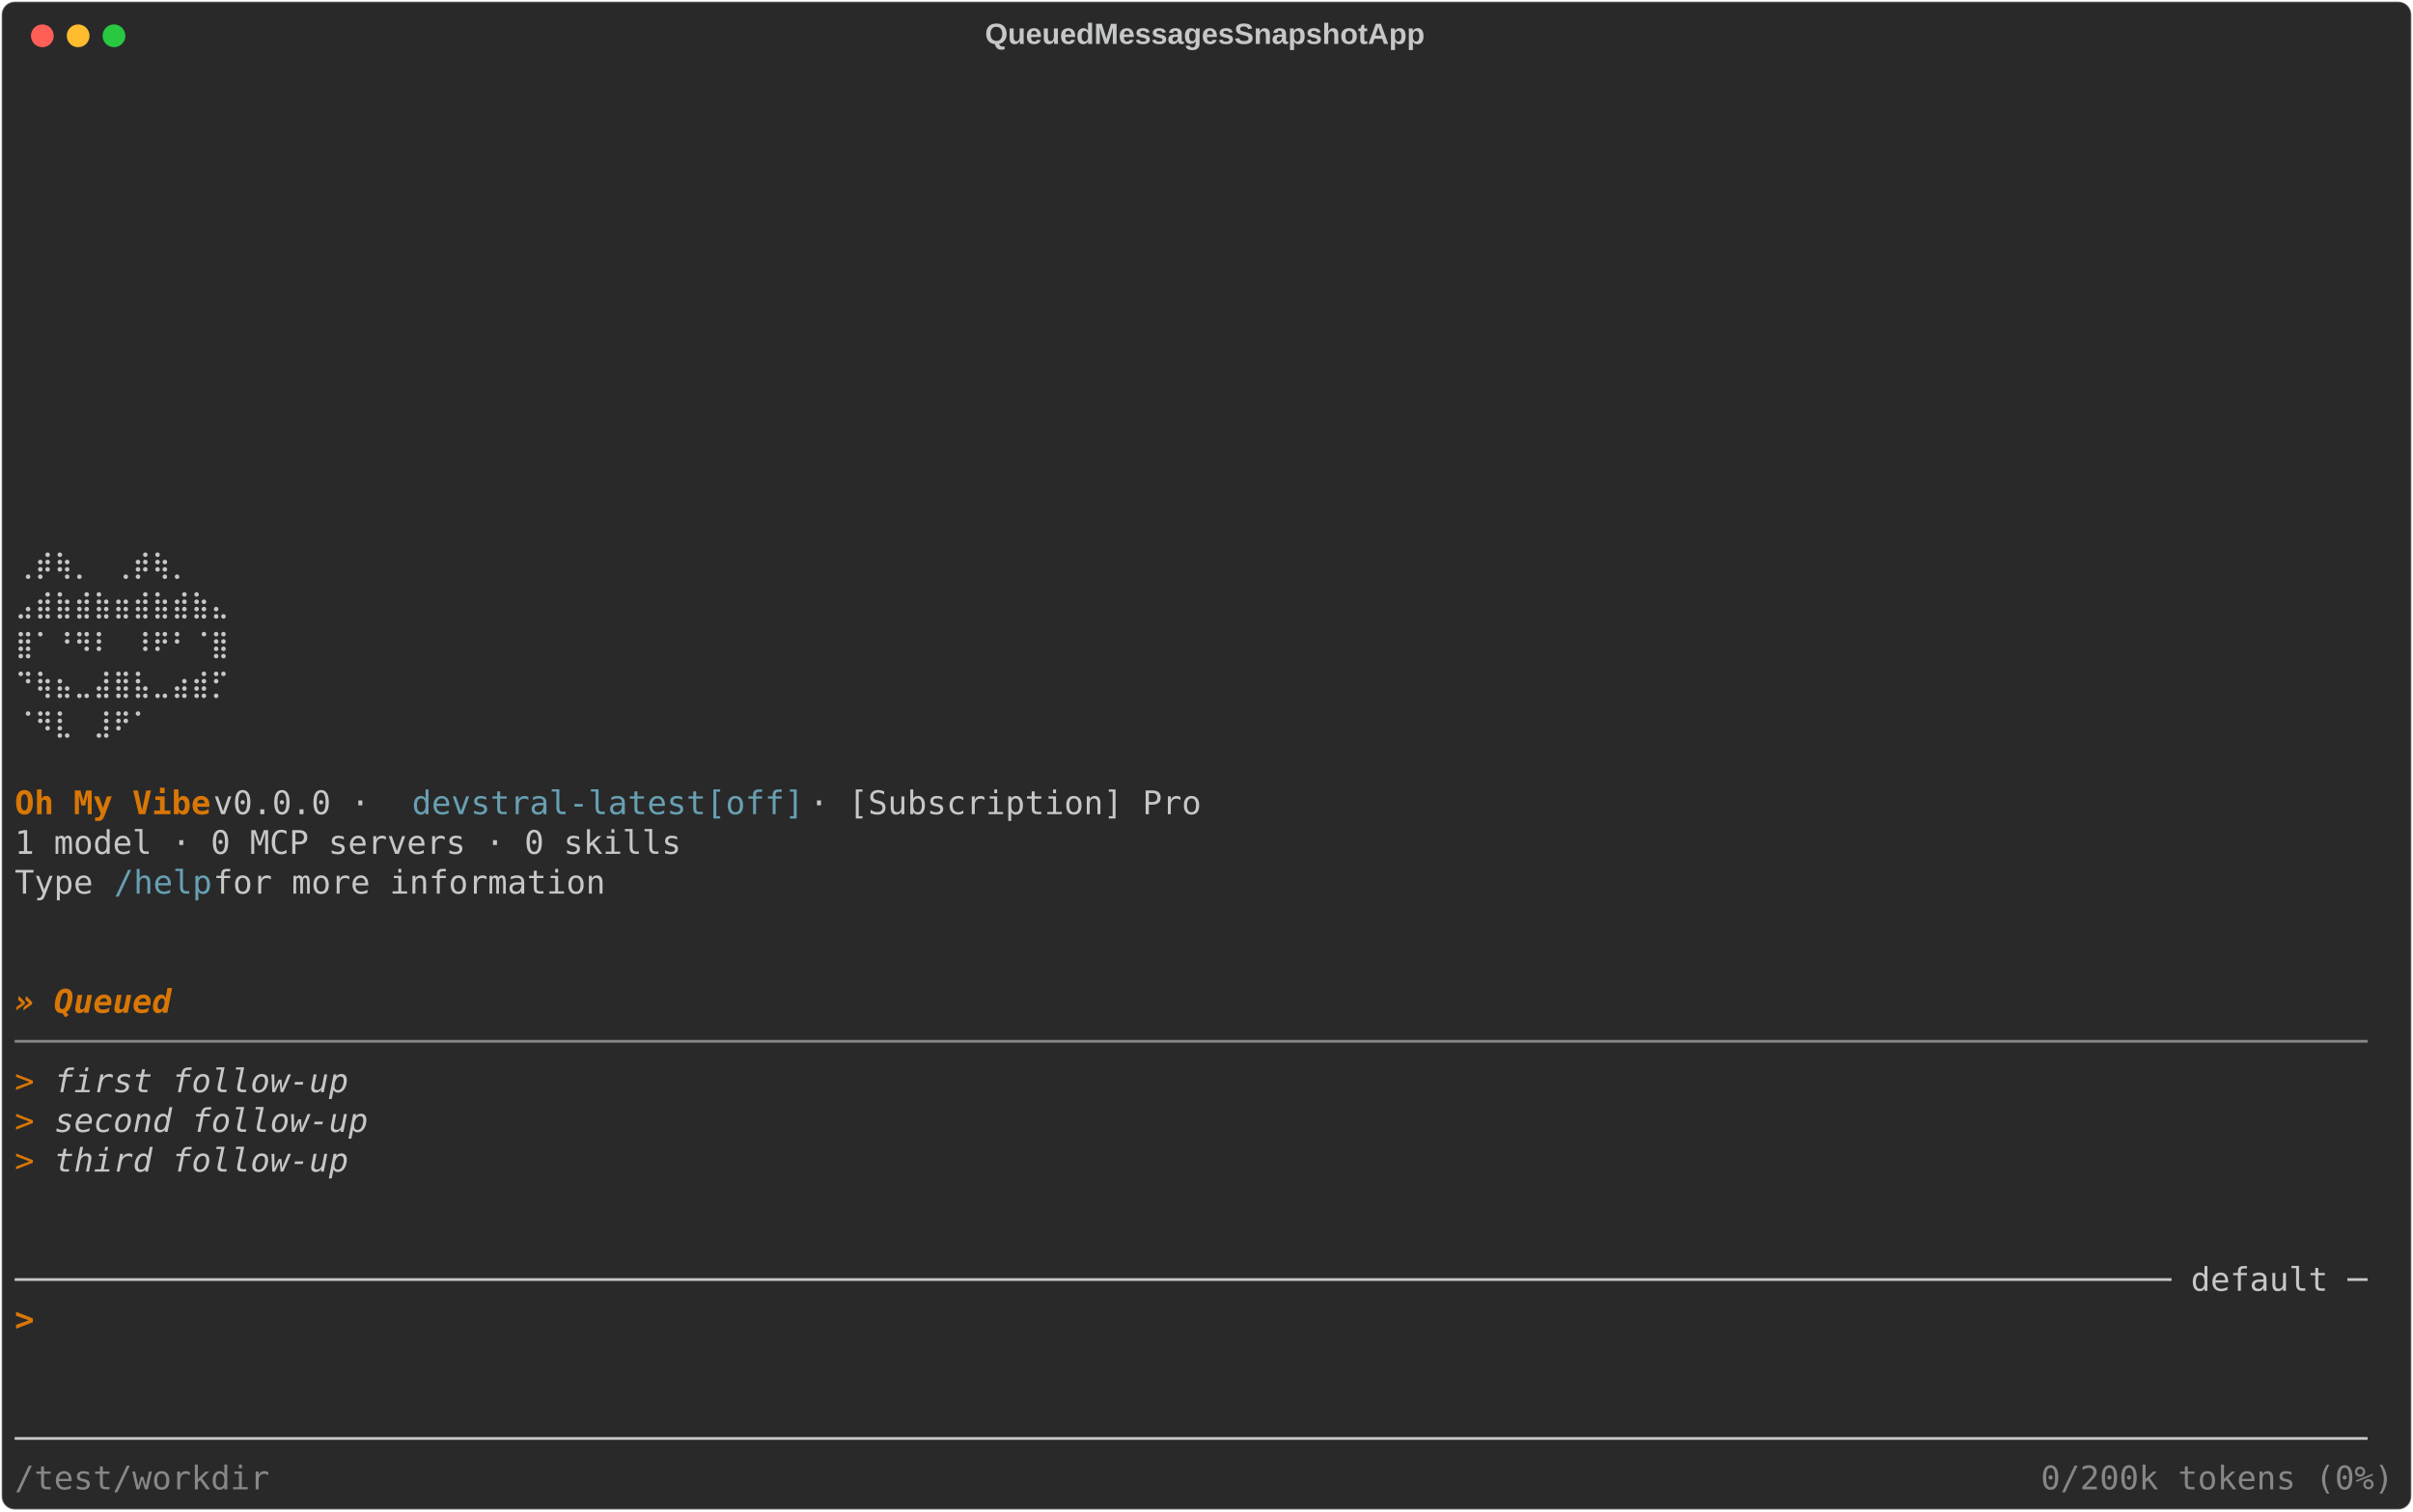
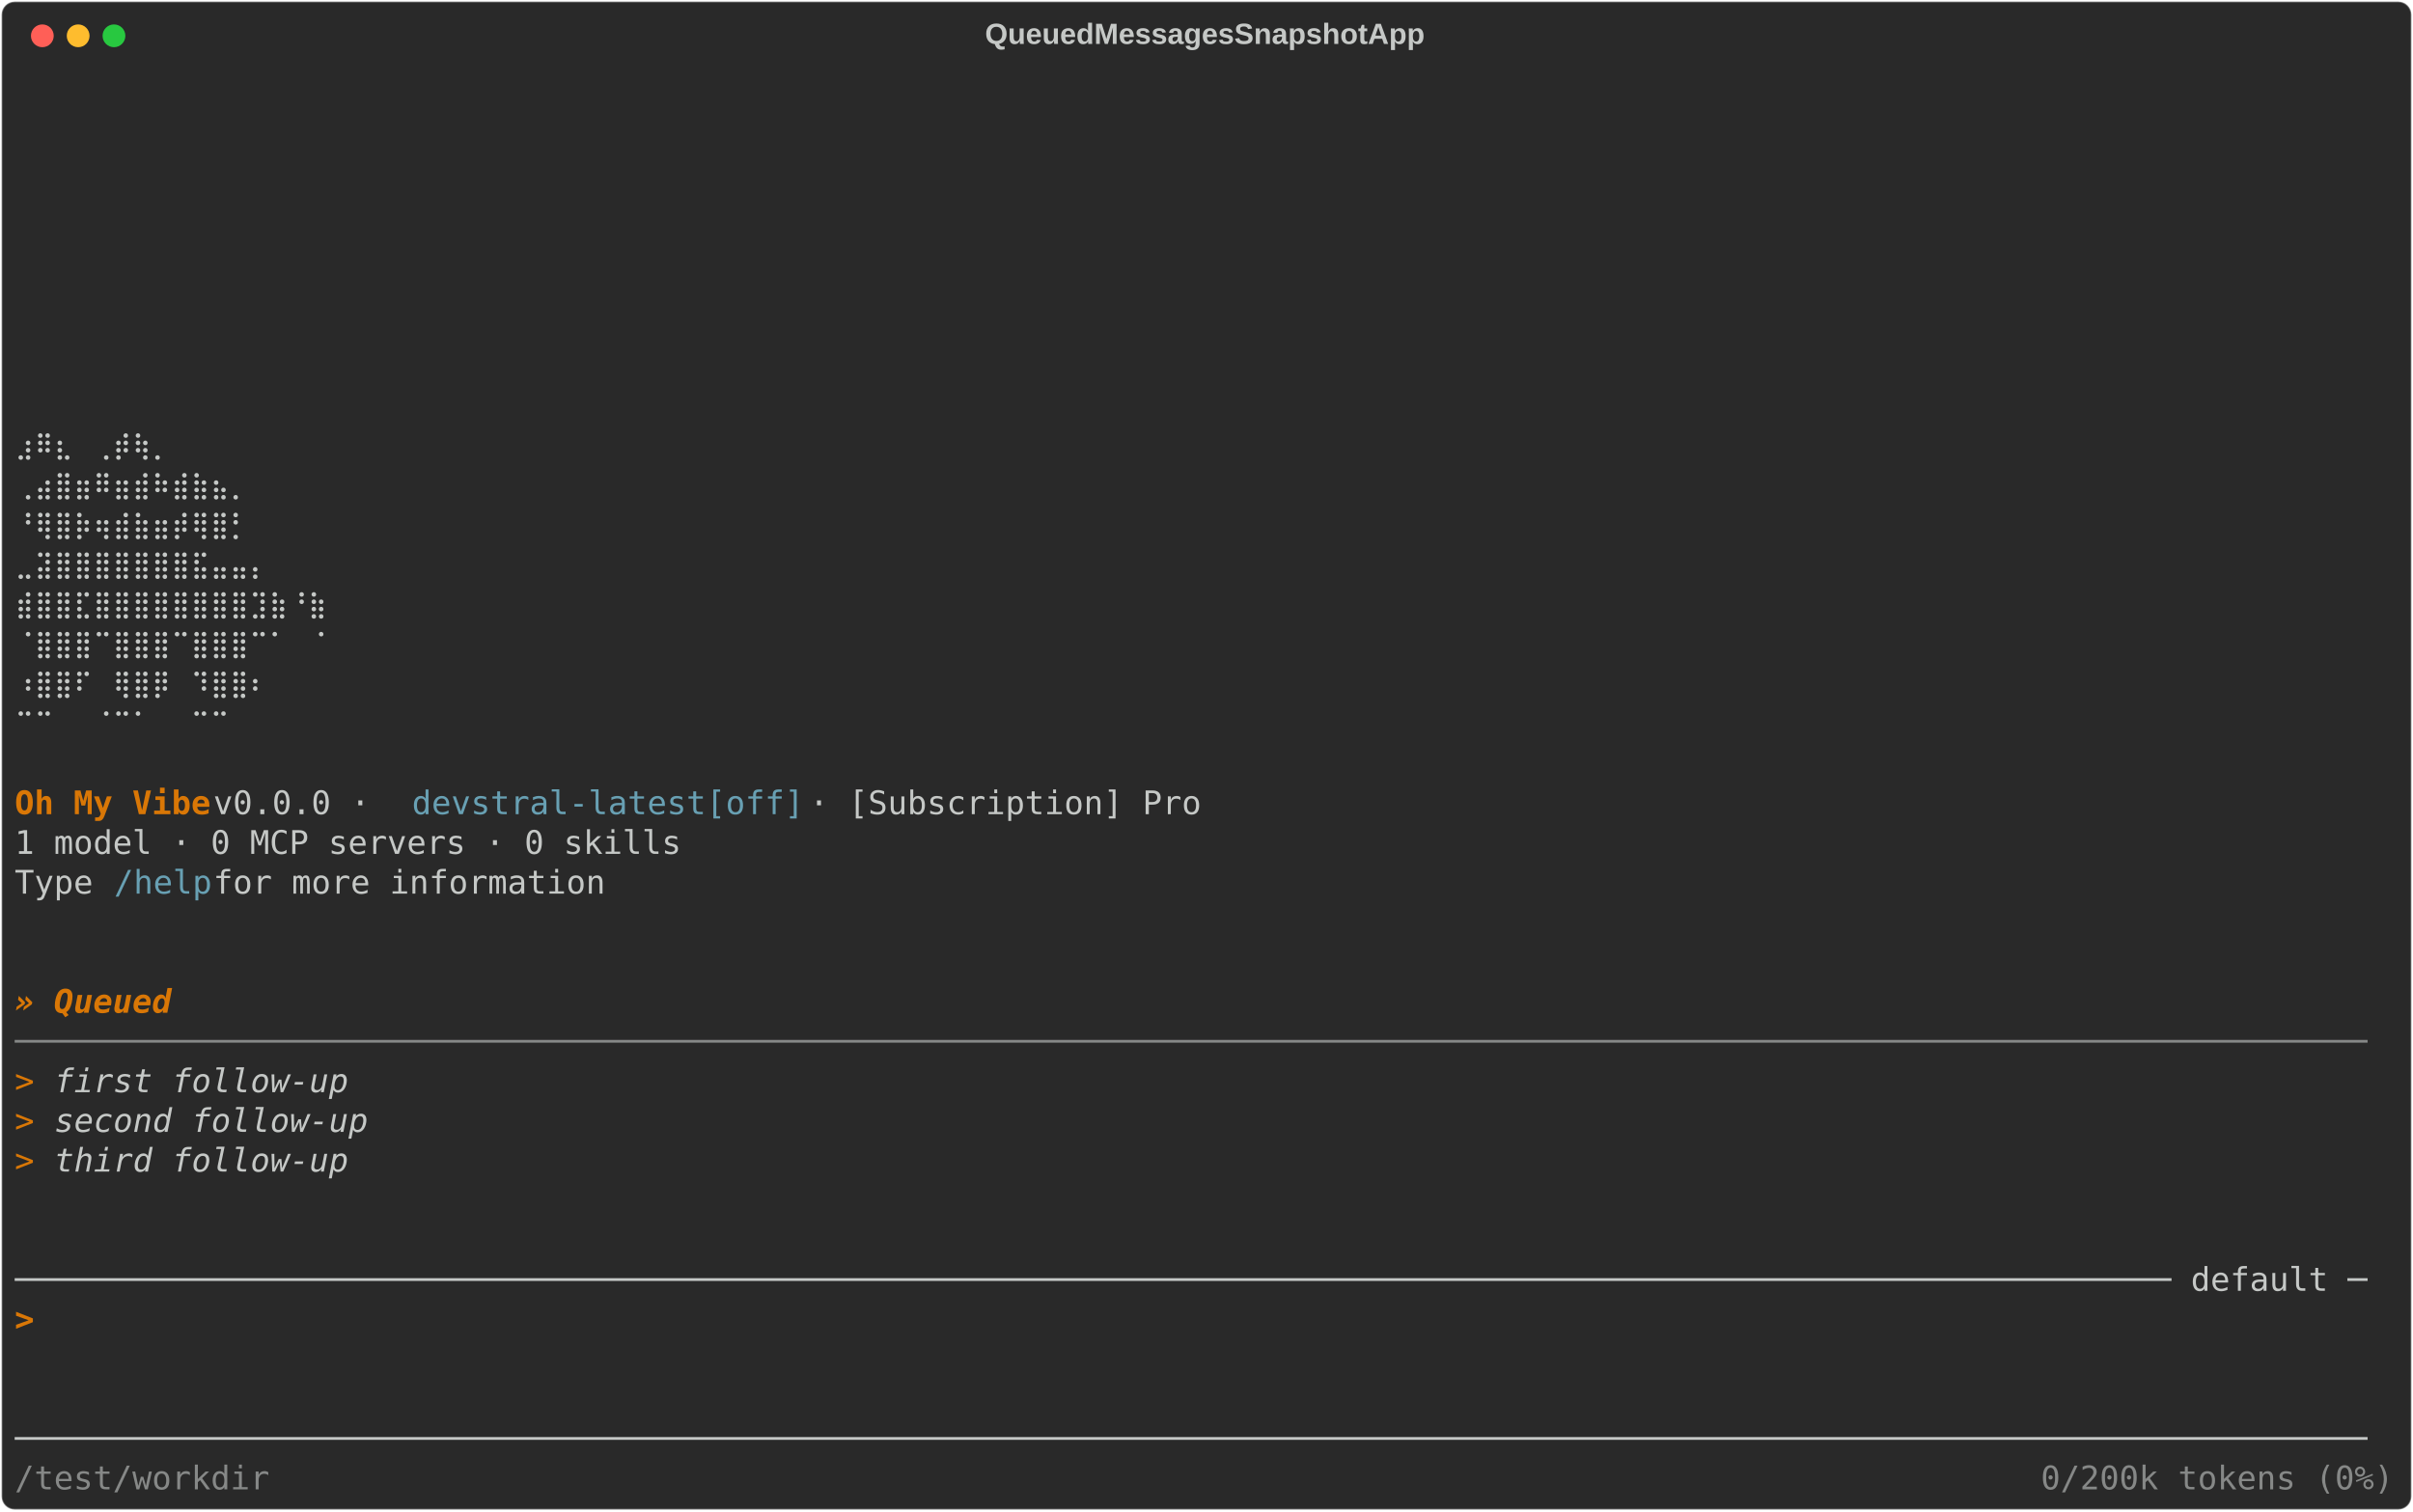
<svg xmlns="http://www.w3.org/2000/svg" class="rich-terminal" viewBox="0 0 1482 928.4">
  <style>

    @font-face {
        font-family: "Fira Code";
        src: local("FiraCode-Regular"),
                url("https://cdnjs.cloudflare.com/ajax/libs/firacode/6.2.0/woff2/FiraCode-Regular.woff2") format("woff2"),
                url("https://cdnjs.cloudflare.com/ajax/libs/firacode/6.2.0/woff/FiraCode-Regular.woff") format("woff");
        font-style: normal;
        font-weight: 400;
    }
    @font-face {
        font-family: "Fira Code";
        src: local("FiraCode-Bold"),
                url("https://cdnjs.cloudflare.com/ajax/libs/firacode/6.2.0/woff2/FiraCode-Bold.woff2") format("woff2"),
                url("https://cdnjs.cloudflare.com/ajax/libs/firacode/6.2.0/woff/FiraCode-Bold.woff") format("woff");
        font-style: bold;
        font-weight: 700;
    }

    .terminal-matrix {
        font-family: Fira Code, monospace;
        font-size: 20px;
        line-height: 24.4px;
        font-variant-east-asian: full-width;
    }

    .terminal-title {
        font-size: 18px;
        font-weight: bold;
        font-family: arial;
    }

    .terminal-r1 { fill: #c5c8c6 }
.terminal-r2 { fill: #d97706;font-weight: bold }
.terminal-r3 { fill: #68a0b3 }
.terminal-r4 { fill: #d97706;font-weight: bold;font-style: italic; }
.terminal-r5 { fill: #868887 }
.terminal-r6 { fill: #d97706;font-style: italic; }
.terminal-r7 { fill: #c5c8c6;font-style: italic; }
    </style>
  <defs>
    <clipPath id="terminal-clip-terminal">
      <rect x="0" y="0" width="1463.0" height="877.4" />
    </clipPath>
    <clipPath id="terminal-line-0">
      <rect x="0" y="1.5" width="1464" height="24.65" />
    </clipPath>
    <clipPath id="terminal-line-1">
      <rect x="0" y="25.9" width="1464" height="24.65" />
    </clipPath>
    <clipPath id="terminal-line-2">
      <rect x="0" y="50.3" width="1464" height="24.65" />
    </clipPath>
    <clipPath id="terminal-line-3">
      <rect x="0" y="74.7" width="1464" height="24.65" />
    </clipPath>
    <clipPath id="terminal-line-4">
      <rect x="0" y="99.1" width="1464" height="24.65" />
    </clipPath>
    <clipPath id="terminal-line-5">
      <rect x="0" y="123.5" width="1464" height="24.65" />
    </clipPath>
    <clipPath id="terminal-line-6">
      <rect x="0" y="147.9" width="1464" height="24.65" />
    </clipPath>
    <clipPath id="terminal-line-7">
      <rect x="0" y="172.3" width="1464" height="24.65" />
    </clipPath>
    <clipPath id="terminal-line-8">
      <rect x="0" y="196.7" width="1464" height="24.65" />
    </clipPath>
    <clipPath id="terminal-line-9">
      <rect x="0" y="221.1" width="1464" height="24.65" />
    </clipPath>
    <clipPath id="terminal-line-10">
      <rect x="0" y="245.5" width="1464" height="24.65" />
    </clipPath>
    <clipPath id="terminal-line-11">
      <rect x="0" y="269.9" width="1464" height="24.65" />
    </clipPath>
    <clipPath id="terminal-line-12">
      <rect x="0" y="294.3" width="1464" height="24.65" />
    </clipPath>
    <clipPath id="terminal-line-13">
      <rect x="0" y="318.7" width="1464" height="24.65" />
    </clipPath>
    <clipPath id="terminal-line-14">
      <rect x="0" y="343.1" width="1464" height="24.65" />
    </clipPath>
    <clipPath id="terminal-line-15">
      <rect x="0" y="367.5" width="1464" height="24.65" />
    </clipPath>
    <clipPath id="terminal-line-16">
      <rect x="0" y="391.9" width="1464" height="24.65" />
    </clipPath>
    <clipPath id="terminal-line-17">
      <rect x="0" y="416.3" width="1464" height="24.65" />
    </clipPath>
    <clipPath id="terminal-line-18">
      <rect x="0" y="440.7" width="1464" height="24.65" />
    </clipPath>
    <clipPath id="terminal-line-19">
      <rect x="0" y="465.1" width="1464" height="24.65" />
    </clipPath>
    <clipPath id="terminal-line-20">
      <rect x="0" y="489.5" width="1464" height="24.65" />
    </clipPath>
    <clipPath id="terminal-line-21">
      <rect x="0" y="513.9" width="1464" height="24.65" />
    </clipPath>
    <clipPath id="terminal-line-22">
      <rect x="0" y="538.3" width="1464" height="24.65" />
    </clipPath>
    <clipPath id="terminal-line-23">
      <rect x="0" y="562.7" width="1464" height="24.65" />
    </clipPath>
    <clipPath id="terminal-line-24">
      <rect x="0" y="587.1" width="1464" height="24.65" />
    </clipPath>
    <clipPath id="terminal-line-25">
      <rect x="0" y="611.5" width="1464" height="24.65" />
    </clipPath>
    <clipPath id="terminal-line-26">
      <rect x="0" y="635.9" width="1464" height="24.65" />
    </clipPath>
    <clipPath id="terminal-line-27">
      <rect x="0" y="660.3" width="1464" height="24.65" />
    </clipPath>
    <clipPath id="terminal-line-28">
      <rect x="0" y="684.7" width="1464" height="24.65" />
    </clipPath>
    <clipPath id="terminal-line-29">
      <rect x="0" y="709.1" width="1464" height="24.65" />
    </clipPath>
    <clipPath id="terminal-line-30">
      <rect x="0" y="733.5" width="1464" height="24.65" />
    </clipPath>
    <clipPath id="terminal-line-31">
      <rect x="0" y="757.9" width="1464" height="24.65" />
    </clipPath>
    <clipPath id="terminal-line-32">
      <rect x="0" y="782.3" width="1464" height="24.65" />
    </clipPath>
    <clipPath id="terminal-line-33">
      <rect x="0" y="806.7" width="1464" height="24.65" />
    </clipPath>
    <clipPath id="terminal-line-34">
      <rect x="0" y="831.1" width="1464" height="24.65" />
    </clipPath>
  </defs>
  <rect fill="#292929" stroke="rgba(255,255,255,0.35)" stroke-width="1" x="1" y="1" width="1480" height="926.4" rx="8" />
  <text class="terminal-title" fill="#c5c8c6" text-anchor="middle" x="740" y="27">QueuedMessagesSnapshotApp</text>
  <g transform="translate(26,22)">
    <circle cx="0" cy="0" r="7" fill="#ff5f57" />
    <circle cx="22" cy="0" r="7" fill="#febc2e" />
    <circle cx="44" cy="0" r="7" fill="#28c840" />
  </g>
  <g transform="translate(9, 41)" clip-path="url(#terminal-clip-terminal)">
    <g class="terminal-matrix">
      <text class="terminal-r1" x="1464" y="20" textLength="12.2" clip-path="url(#terminal-line-0)">
</text>
      <text class="terminal-r1" x="1464" y="44.4" textLength="12.2" clip-path="url(#terminal-line-1)">
</text>
      <text class="terminal-r1" x="1464" y="68.8" textLength="12.2" clip-path="url(#terminal-line-2)">
</text>
      <text class="terminal-r1" x="1464" y="93.2" textLength="12.2" clip-path="url(#terminal-line-3)">
</text>
      <text class="terminal-r1" x="1464" y="117.6" textLength="12.2" clip-path="url(#terminal-line-4)">
</text>
      <text class="terminal-r1" x="1464" y="142" textLength="12.2" clip-path="url(#terminal-line-5)">
</text>
      <text class="terminal-r1" x="1464" y="166.4" textLength="12.2" clip-path="url(#terminal-line-6)">
</text>
      <text class="terminal-r1" x="1464" y="190.8" textLength="12.2" clip-path="url(#terminal-line-7)">
</text>
      <text class="terminal-r1" x="1464" y="215.2" textLength="12.2" clip-path="url(#terminal-line-8)">
</text>
+       <text class="terminal-r1" x="0" y="239.6" textLength="219.6" clip-path="url(#terminal-line-9)">   ⣰⠿⣆ ⢀⡾⢷⡀       </text>
      <text class="terminal-r1" x="1464" y="239.6" textLength="12.2" clip-path="url(#terminal-line-9)">
</text>
+       <text class="terminal-r1" x="0" y="264" textLength="219.6" clip-path="url(#terminal-line-10)"> ⢀⣴⣿⣶⠿⣶⣾⠷⣾⣷⣦⡀     </text>
      <text class="terminal-r1" x="1464" y="264" textLength="12.2" clip-path="url(#terminal-line-10)">
</text>
+       <text class="terminal-r1" x="0" y="288.4" textLength="219.6" clip-path="url(#terminal-line-11)"> ⠘⢿⣿⡷⢶⣾⣷⣶⡾⢿⣿⡃     </text>
      <text class="terminal-r1" x="1464" y="288.4" textLength="12.2" clip-path="url(#terminal-line-11)">
</text>
-       <text class="terminal-r1" x="0" y="312.8" textLength="146.4" clip-path="url(#terminal-line-12)"> ⢀⡾⢷⡀ ⢀⡾⢷⡀  </text>
+       <text class="terminal-r1" x="0" y="312.8" textLength="219.6" clip-path="url(#terminal-line-12)">  ⣀⣽⣿⣿⣿⣿⣿⣿⣿⣯⣤⣤⡄   </text>
      <text class="terminal-r1" x="1464" y="312.8" textLength="12.2" clip-path="url(#terminal-line-12)">
</text>
-       <text class="terminal-r1" x="0" y="337.2" textLength="146.4" clip-path="url(#terminal-line-13)">⣠⣾⣷⣾⣷⣶⣾⣷⣾⣷⣄ </text>
+       <text class="terminal-r1" x="0" y="337.2" textLength="219.6" clip-path="url(#terminal-line-13)"> ⣾⣿⣿⣏⣿⣿⣿⣿⣿⣿⣿⣿⣹⣷⠘⣷ </text>
      <text class="terminal-r1" x="1464" y="337.2" textLength="12.2" clip-path="url(#terminal-line-13)">
</text>
-       <text class="terminal-r1" x="0" y="361.6" textLength="146.4" clip-path="url(#terminal-line-14)">⣿⠁⠘⠻⠇ ⠸⠟⠃⠈⣿ </text>
+       <text class="terminal-r1" x="0" y="361.6" textLength="219.6" clip-path="url(#terminal-line-14)"> ⠈⣿⣿⣿⠉⣿⣿⣿⠉⣿⣿⣿⠉⠁ ⠈ </text>
      <text class="terminal-r1" x="1464" y="361.6" textLength="12.2" clip-path="url(#terminal-line-14)">
</text>
-       <text class="terminal-r1" x="0" y="386" textLength="146.4" clip-path="url(#terminal-line-15)">⠙⢷⣦⣀⣼⣿⣧⣀⣴⣾⡋ </text>
+       <text class="terminal-r1" x="0" y="386" textLength="219.6" clip-path="url(#terminal-line-15)"> ⠰⣿⣿⠏ ⢿⣿⡿ ⠹⣿⣿⠆    </text>
      <text class="terminal-r1" x="1464" y="386" textLength="12.2" clip-path="url(#terminal-line-15)">
</text>
-       <text class="terminal-r1" x="0" y="410.4" textLength="146.4" clip-path="url(#terminal-line-16)">  ⠈⠻⣇ ⣸⠟⠁   </text>
+       <text class="terminal-r1" x="0" y="410.4" textLength="219.6" clip-path="url(#terminal-line-16)">  ⠉⠉  ⠈⠉⠁  ⠉⠉     </text>
      <text class="terminal-r1" x="1464" y="410.4" textLength="12.2" clip-path="url(#terminal-line-16)">
</text>
      <text class="terminal-r1" x="1464" y="434.8" textLength="12.2" clip-path="url(#terminal-line-17)">
</text>
      <text class="terminal-r2" x="0" y="459.2" textLength="122" clip-path="url(#terminal-line-18)">Oh My Vibe</text>
      <text class="terminal-r1" x="122" y="459.2" textLength="122" clip-path="url(#terminal-line-18)"> v0.0.0 · </text>
      <text class="terminal-r3" x="244" y="459.2" textLength="244" clip-path="url(#terminal-line-18)">devstral-latest[off]</text>
      <text class="terminal-r1" x="488" y="459.2" textLength="256.2" clip-path="url(#terminal-line-18)"> · [Subscription] Pro</text>
      <text class="terminal-r1" x="1464" y="459.2" textLength="12.2" clip-path="url(#terminal-line-18)">
</text>
      <text class="terminal-r1" x="0" y="483.6" textLength="414.8" clip-path="url(#terminal-line-19)">1 model · 0 MCP servers · 0 skills</text>
      <text class="terminal-r1" x="1464" y="483.6" textLength="12.2" clip-path="url(#terminal-line-19)">
</text>
      <text class="terminal-r1" x="0" y="508" textLength="61" clip-path="url(#terminal-line-20)">Type </text>
      <text class="terminal-r3" x="61" y="508" textLength="61" clip-path="url(#terminal-line-20)">/help</text>
      <text class="terminal-r1" x="122" y="508" textLength="256.2" clip-path="url(#terminal-line-20)"> for more information</text>
      <text class="terminal-r1" x="1464" y="508" textLength="12.2" clip-path="url(#terminal-line-20)">
</text>
      <text class="terminal-r1" x="1464" y="532.4" textLength="12.2" clip-path="url(#terminal-line-21)">
</text>
      <text class="terminal-r1" x="1464" y="556.8" textLength="12.2" clip-path="url(#terminal-line-22)">
</text>
      <text class="terminal-r4" x="0" y="581.2" textLength="97.6" clip-path="url(#terminal-line-23)">» Queued</text>
      <text class="terminal-r1" x="1464" y="581.2" textLength="12.2" clip-path="url(#terminal-line-23)">
</text>
      <text class="terminal-r5" x="0" y="605.6" textLength="1464" clip-path="url(#terminal-line-24)">────────────────────────────────────────────────────────────────────────────────────────────────────────────────────────</text>
      <text class="terminal-r1" x="1464" y="605.6" textLength="12.2" clip-path="url(#terminal-line-24)">
</text>
      <text class="terminal-r6" x="0" y="630" textLength="24.4" clip-path="url(#terminal-line-25)">&gt; </text>
      <text class="terminal-r7" x="24.4" y="630" textLength="183" clip-path="url(#terminal-line-25)">first follow-up</text>
      <text class="terminal-r1" x="1464" y="630" textLength="12.2" clip-path="url(#terminal-line-25)">
</text>
      <text class="terminal-r6" x="0" y="654.4" textLength="24.4" clip-path="url(#terminal-line-26)">&gt; </text>
      <text class="terminal-r7" x="24.4" y="654.4" textLength="195.2" clip-path="url(#terminal-line-26)">second follow-up</text>
      <text class="terminal-r1" x="1464" y="654.4" textLength="12.2" clip-path="url(#terminal-line-26)">
</text>
      <text class="terminal-r6" x="0" y="678.8" textLength="24.4" clip-path="url(#terminal-line-27)">&gt; </text>
      <text class="terminal-r7" x="24.4" y="678.8" textLength="183" clip-path="url(#terminal-line-27)">third follow-up</text>
      <text class="terminal-r1" x="1464" y="678.8" textLength="12.2" clip-path="url(#terminal-line-27)">
</text>
      <text class="terminal-r1" x="1464" y="703.2" textLength="12.2" clip-path="url(#terminal-line-28)">
</text>
      <text class="terminal-r1" x="1464" y="727.6" textLength="12.2" clip-path="url(#terminal-line-29)">
</text>
      <text class="terminal-r1" x="0" y="752" textLength="1464" clip-path="url(#terminal-line-30)">────────────────────────────────────────────────────────────────────────────────────────────────────────────── default ─</text>
      <text class="terminal-r1" x="1464" y="752" textLength="12.2" clip-path="url(#terminal-line-30)">
</text>
      <text class="terminal-r2" x="0" y="776.4" textLength="12.2" clip-path="url(#terminal-line-31)">&gt;</text>
      <text class="terminal-r1" x="1464" y="776.4" textLength="12.2" clip-path="url(#terminal-line-31)">
</text>
      <text class="terminal-r1" x="1464" y="800.8" textLength="12.2" clip-path="url(#terminal-line-32)">
</text>
      <text class="terminal-r1" x="1464" y="825.2" textLength="12.2" clip-path="url(#terminal-line-33)">
</text>
      <text class="terminal-r1" x="0" y="849.6" textLength="1464" clip-path="url(#terminal-line-34)">────────────────────────────────────────────────────────────────────────────────────────────────────────────────────────</text>
      <text class="terminal-r1" x="1464" y="849.6" textLength="12.2" clip-path="url(#terminal-line-34)">
</text>
      <text class="terminal-r5" x="0" y="874" textLength="158.6" clip-path="url(#terminal-line-35)">/test/workdir</text>
      <text class="terminal-r5" x="1244.4" y="874" textLength="219.6" clip-path="url(#terminal-line-35)">0/200k tokens (0%)</text>
    </g>
  </g>
</svg>
